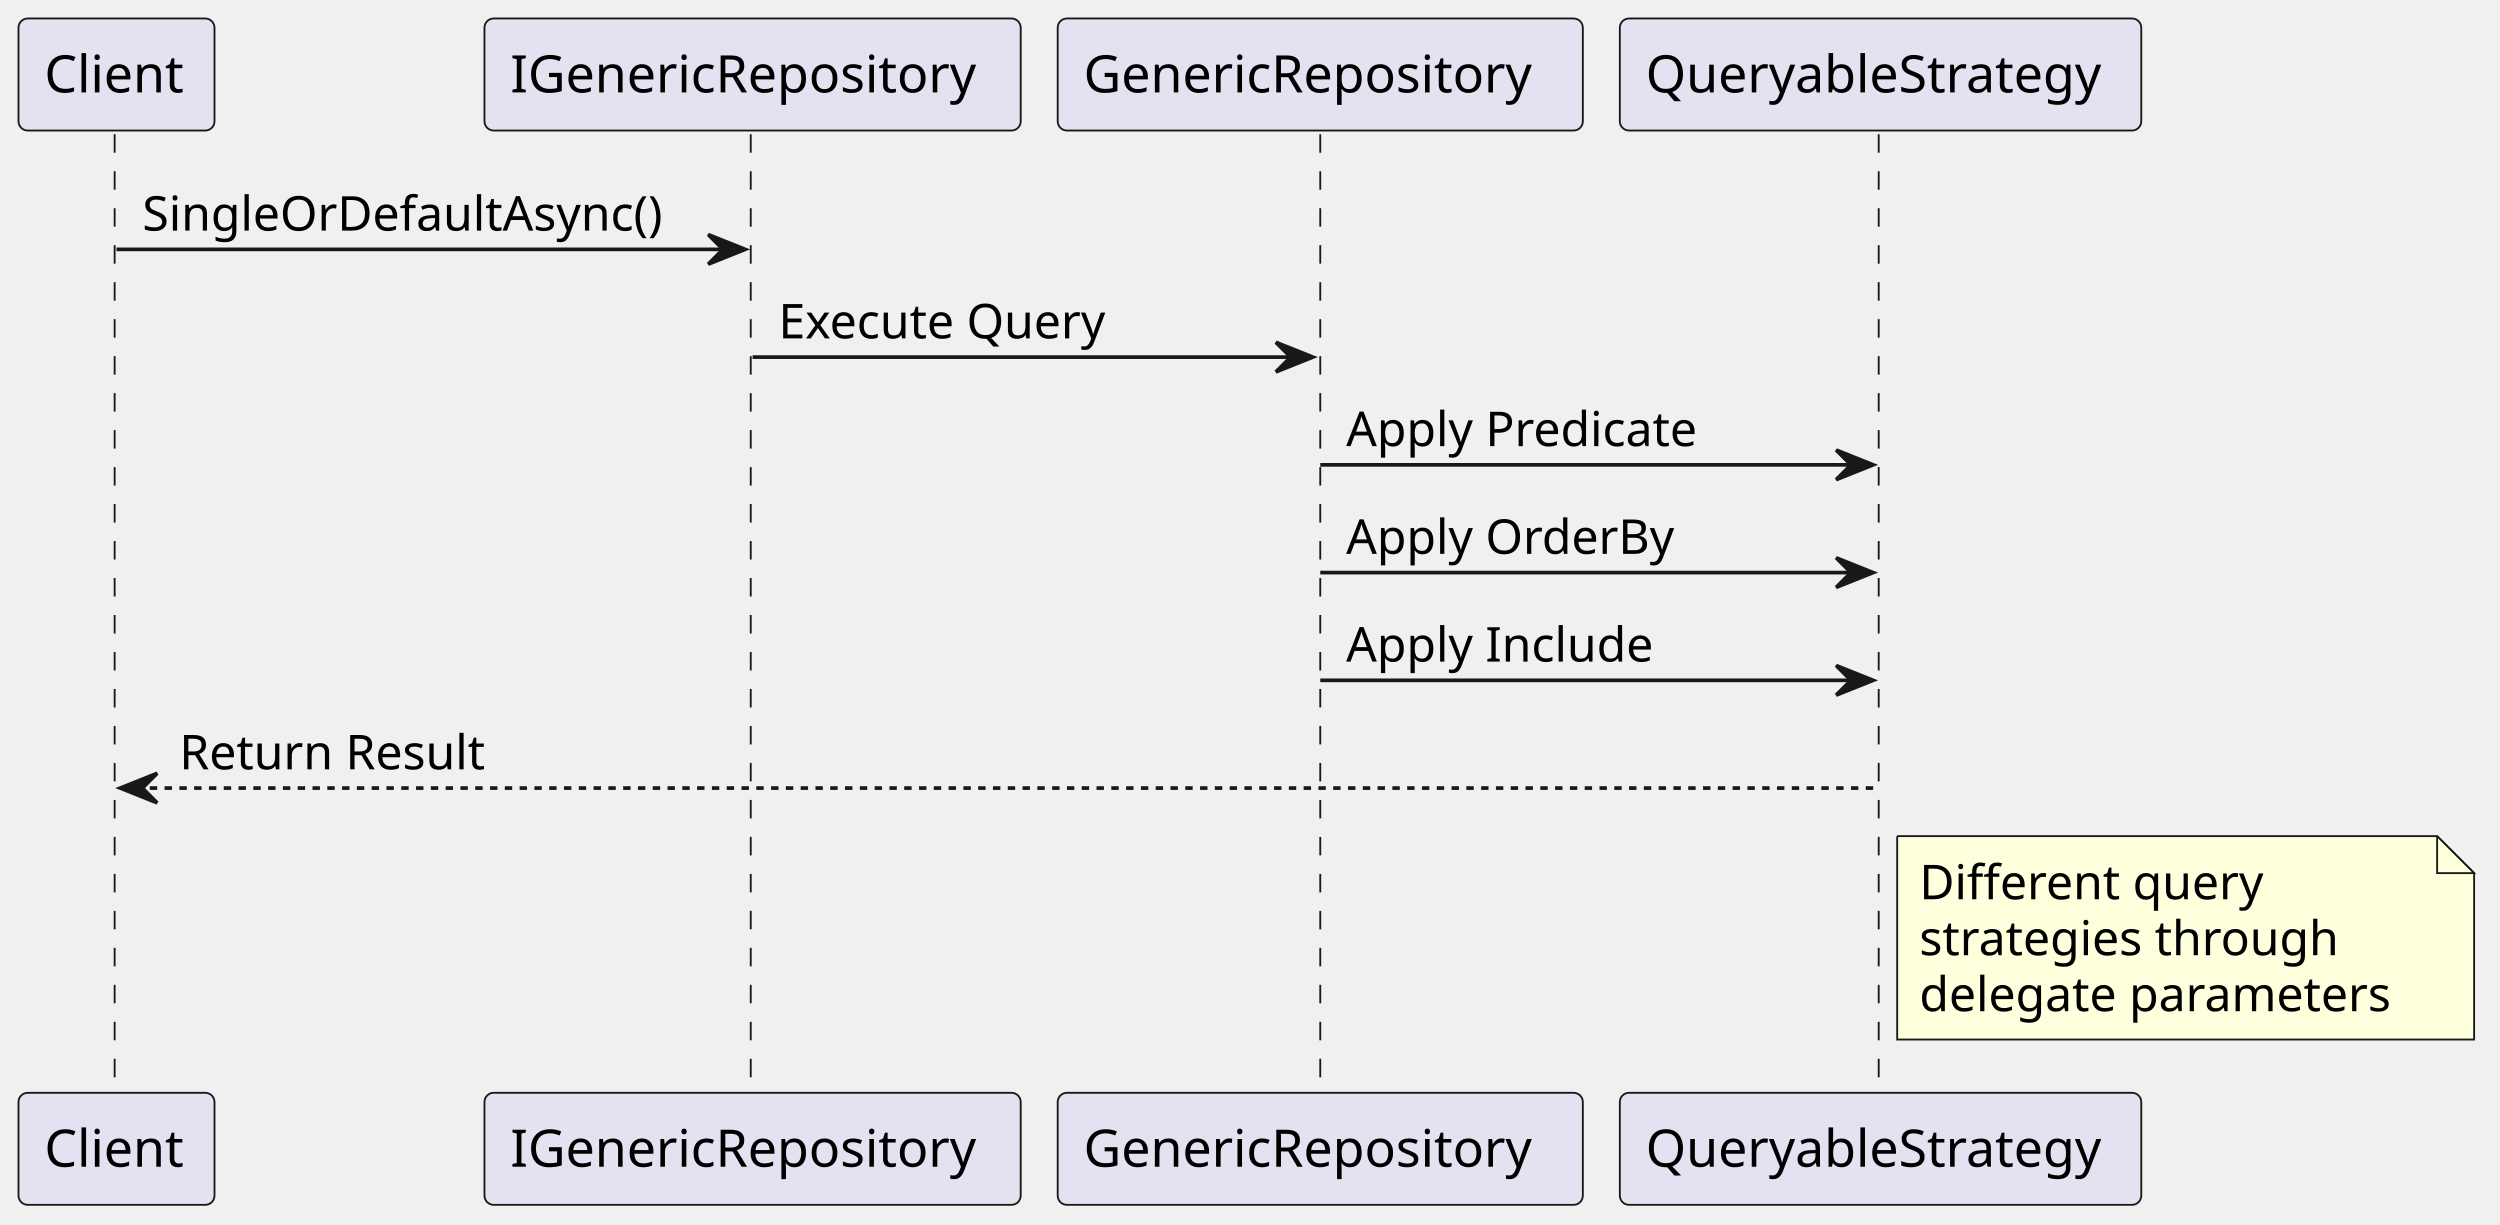
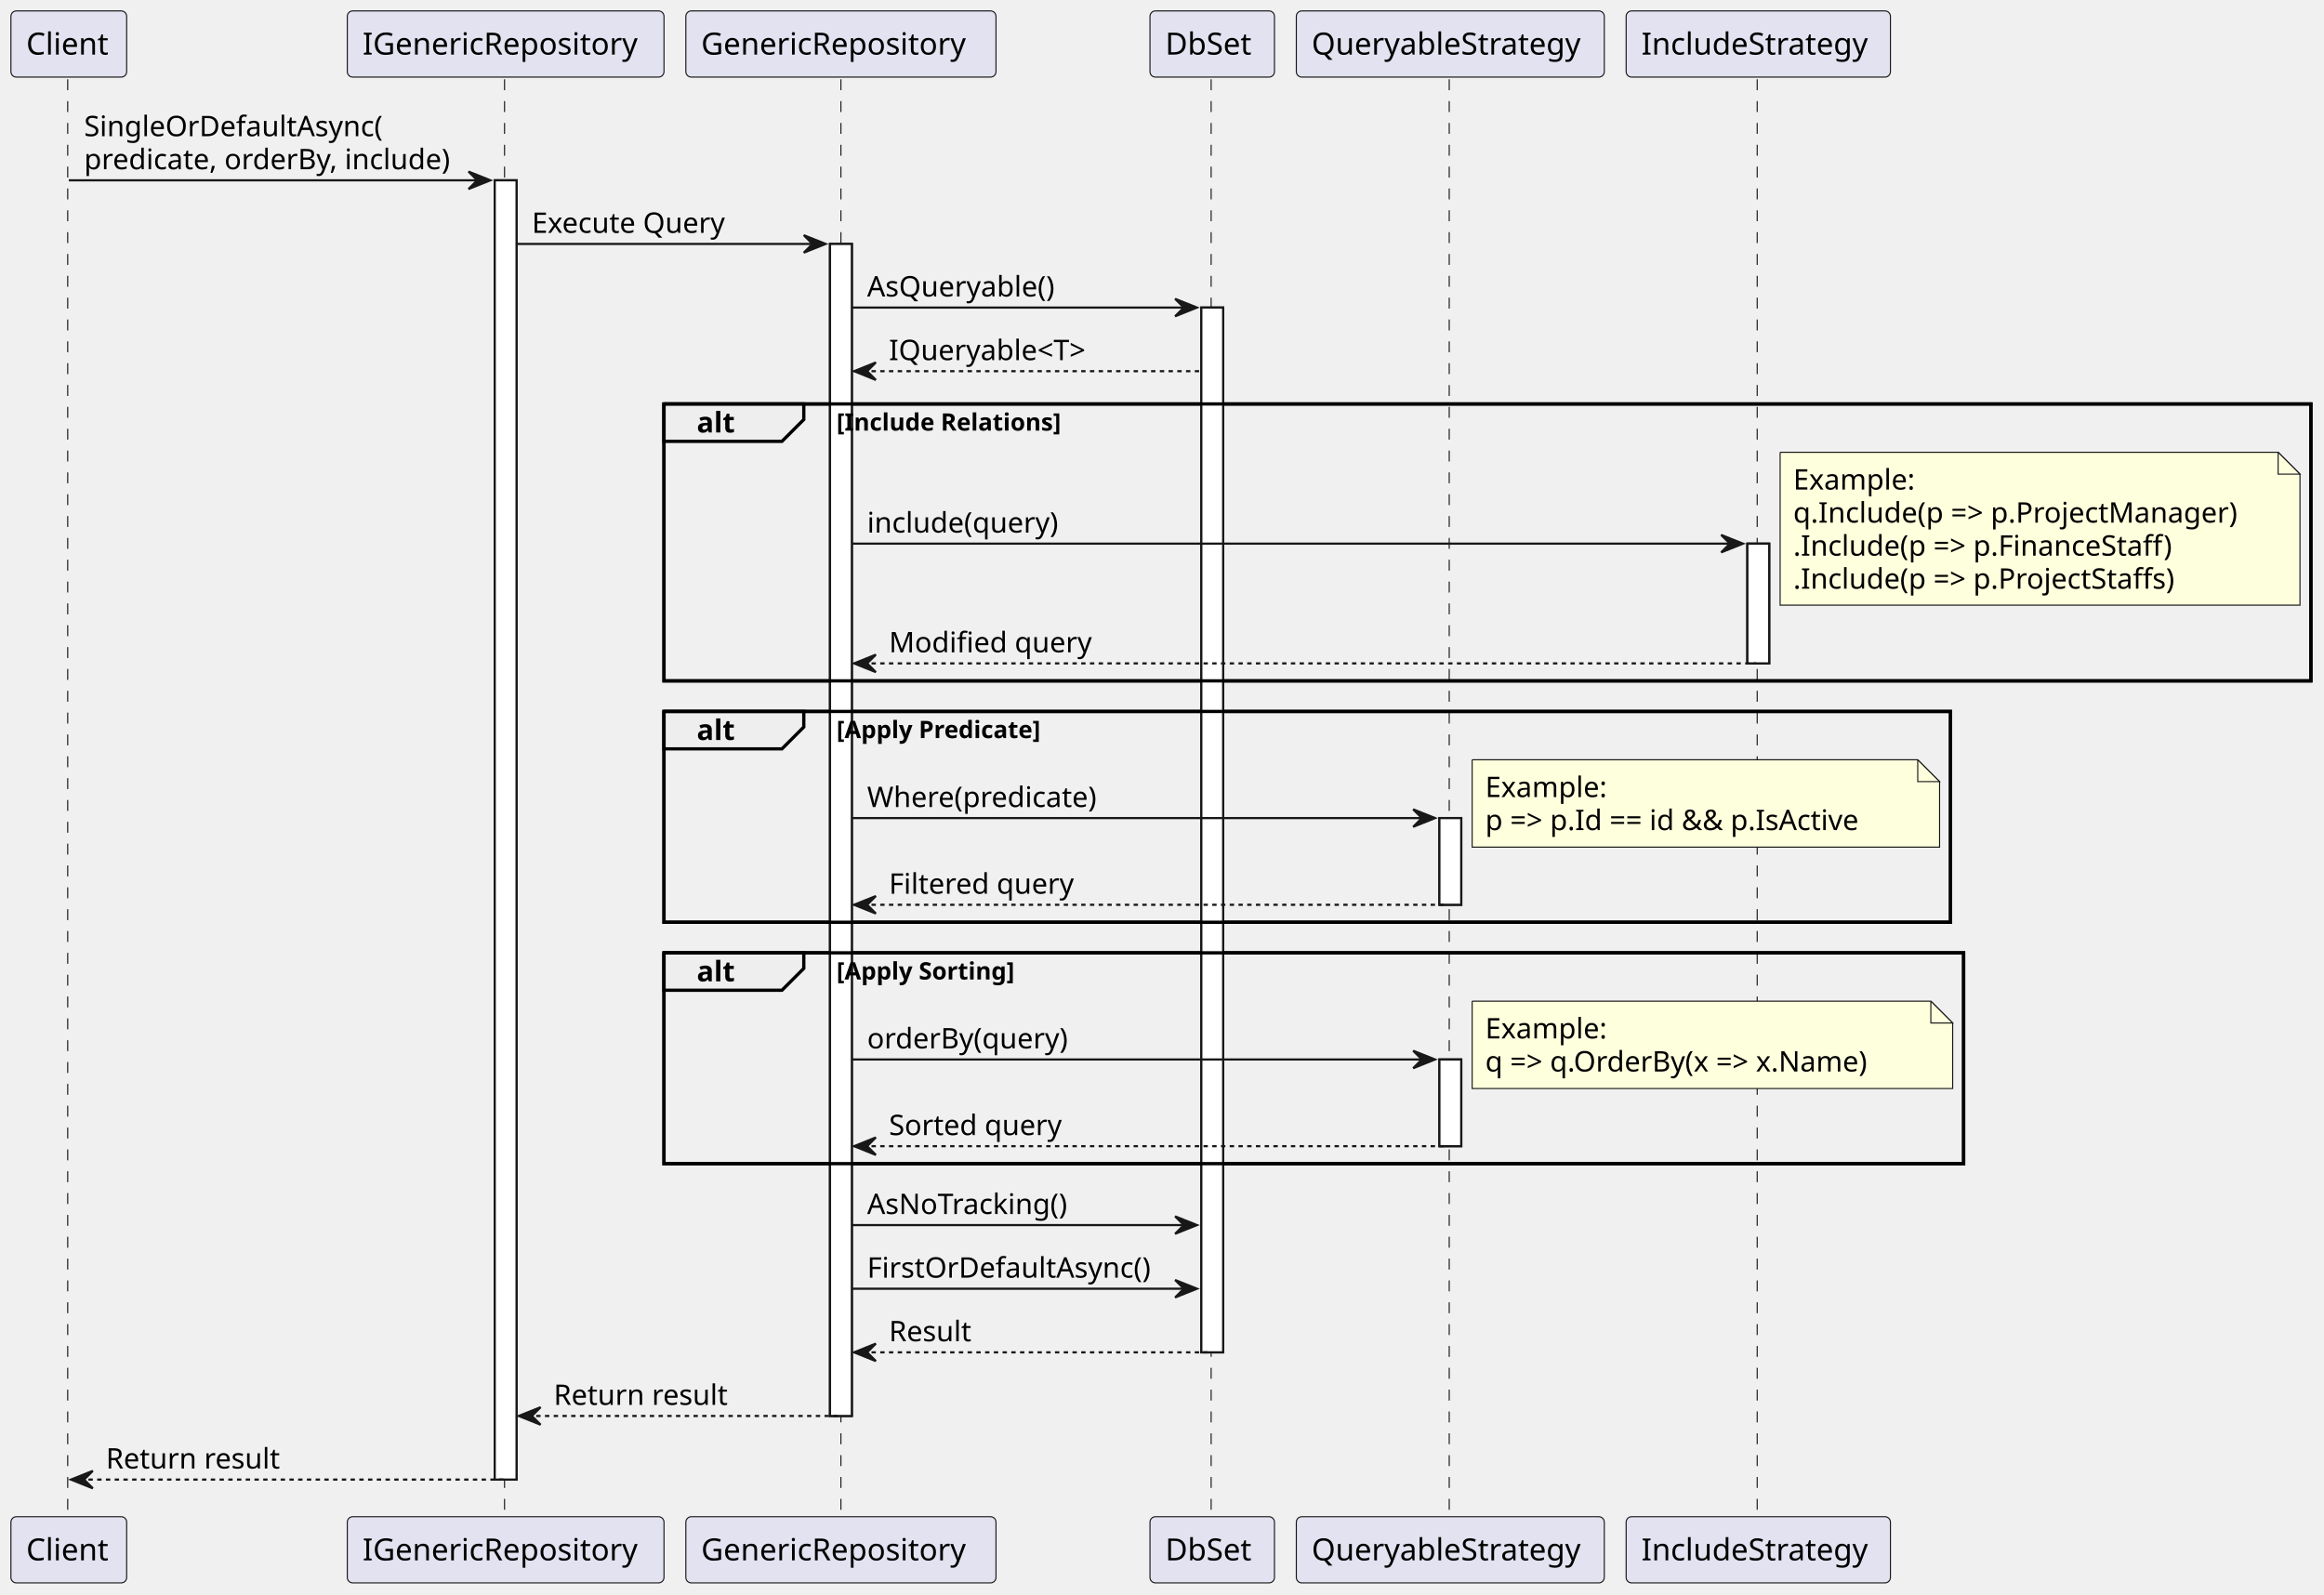
- <svg xmlns="http://www.w3.org/2000/svg" contentStyleType="text/css" height="331px" preserveAspectRatio="none" style="width:676px;height:331px;background:#FFFFFF;" version="1.1" viewBox="0 0 676 331" width="676px" zoomAndPan="magnify">
+ <svg xmlns="http://www.w3.org/2000/svg" contentStyleType="text/css" height="730px" preserveAspectRatio="none" style="width:1064px;height:730px;background:#FFFFFF;" version="1.1" viewBox="0 0 1064 730" width="1064px" zoomAndPan="magnify">
  <defs />
  <g>
-     <line style="stroke:#181818;stroke-width:0.5;stroke-dasharray:5.0,5.0;" x1="31" x2="31" y1="36.297" y2="296.492" />
-     <line style="stroke:#181818;stroke-width:0.5;stroke-dasharray:5.0,5.0;" x1="203" x2="203" y1="36.297" y2="296.492" />
-     <line style="stroke:#181818;stroke-width:0.5;stroke-dasharray:5.0,5.0;" x1="357" x2="357" y1="36.297" y2="296.492" />
-     <line style="stroke:#181818;stroke-width:0.5;stroke-dasharray:5.0,5.0;" x1="508" x2="508" y1="36.297" y2="296.492" />
+     <rect fill="#FFFFFF" height="594.922" style="stroke:#181818;stroke-width:1.0;" width="10" x="226.5" y="82.562" />
+     <rect fill="#FFFFFF" height="536.656" style="stroke:#181818;stroke-width:1.0;" width="10" x="380" y="111.695" />
+     <rect fill="#FFFFFF" height="478.391" style="stroke:#181818;stroke-width:1.0;" width="10" x="550" y="140.828" />
+     <rect fill="#FFFFFF" height="39.699" style="stroke:#181818;stroke-width:1.0;" width="10" x="659" y="374.59" />
+     <rect fill="#FFFFFF" height="39.699" style="stroke:#181818;stroke-width:1.0;" width="10" x="659" y="485.121" />
+     <rect fill="#FFFFFF" height="54.832" style="stroke:#181818;stroke-width:1.0;" width="10" x="800" y="248.926" />
+     <rect fill="none" height="126.797" style="stroke:#000000;stroke-width:1.5;" width="754" x="304" y="184.961" />
+     <rect fill="none" height="96.531" style="stroke:#000000;stroke-width:1.5;" width="589" x="304" y="325.758" />
+     <rect fill="none" height="96.531" style="stroke:#000000;stroke-width:1.5;" width="595" x="304" y="436.289" />
+     <line style="stroke:#181818;stroke-width:0.5;stroke-dasharray:5.0,5.0;" x1="31" x2="31" y1="36.297" y2="695.484" />
+     <line style="stroke:#181818;stroke-width:0.5;stroke-dasharray:5.0,5.0;" x1="231" x2="231" y1="36.297" y2="695.484" />
+     <line style="stroke:#181818;stroke-width:0.5;stroke-dasharray:5.0,5.0;" x1="385" x2="385" y1="36.297" y2="695.484" />
+     <line style="stroke:#181818;stroke-width:0.5;stroke-dasharray:5.0,5.0;" x1="554.5" x2="554.5" y1="36.297" y2="695.484" />
+     <line style="stroke:#181818;stroke-width:0.5;stroke-dasharray:5.0,5.0;" x1="663.5" x2="663.5" y1="36.297" y2="695.484" />
+     <line style="stroke:#181818;stroke-width:0.5;stroke-dasharray:5.0,5.0;" x1="804.5" x2="804.5" y1="36.297" y2="695.484" />
    <rect fill="#E2E2F0" height="30.297" rx="2.5" ry="2.5" style="stroke:#181818;stroke-width:0.5;" width="53" x="5" y="5" />
    <text fill="#000000" font-family="sans-serif" font-size="14" lengthAdjust="spacing" textLength="39" x="12" y="24.995">Client</text>
-     <rect fill="#E2E2F0" height="30.297" rx="2.5" ry="2.5" style="stroke:#181818;stroke-width:0.5;" width="53" x="5" y="295.492" />
-     <text fill="#000000" font-family="sans-serif" font-size="14" lengthAdjust="spacing" textLength="39" x="12" y="315.487">Client</text>
-     <rect fill="#E2E2F0" height="30.297" rx="2.5" ry="2.5" style="stroke:#181818;stroke-width:0.5;" width="145" x="131" y="5" />
-     <text fill="#000000" font-family="sans-serif" font-size="14" lengthAdjust="spacing" textLength="131" x="138" y="24.995">IGenericRepository</text>
-     <rect fill="#E2E2F0" height="30.297" rx="2.5" ry="2.5" style="stroke:#181818;stroke-width:0.5;" width="145" x="131" y="295.492" />
-     <text fill="#000000" font-family="sans-serif" font-size="14" lengthAdjust="spacing" textLength="131" x="138" y="315.487">IGenericRepository</text>
-     <rect fill="#E2E2F0" height="30.297" rx="2.5" ry="2.5" style="stroke:#181818;stroke-width:0.5;" width="142" x="286" y="5" />
-     <text fill="#000000" font-family="sans-serif" font-size="14" lengthAdjust="spacing" textLength="128" x="293" y="24.995">GenericRepository</text>
-     <rect fill="#E2E2F0" height="30.297" rx="2.5" ry="2.5" style="stroke:#181818;stroke-width:0.5;" width="142" x="286" y="295.492" />
-     <text fill="#000000" font-family="sans-serif" font-size="14" lengthAdjust="spacing" textLength="128" x="293" y="315.487">GenericRepository</text>
-     <rect fill="#E2E2F0" height="30.297" rx="2.5" ry="2.5" style="stroke:#181818;stroke-width:0.5;" width="141" x="438" y="5" />
-     <text fill="#000000" font-family="sans-serif" font-size="14" lengthAdjust="spacing" textLength="127" x="445" y="24.995">QueryableStrategy</text>
-     <rect fill="#E2E2F0" height="30.297" rx="2.5" ry="2.5" style="stroke:#181818;stroke-width:0.5;" width="141" x="438" y="295.492" />
-     <text fill="#000000" font-family="sans-serif" font-size="14" lengthAdjust="spacing" textLength="127" x="445" y="315.487">QueryableStrategy</text>
-     <polygon fill="#181818" points="191.5,63.43,201.5,67.43,191.5,71.43,195.5,67.43" style="stroke:#181818;stroke-width:1.0;" />
-     <line style="stroke:#181818;stroke-width:1.0;" x1="31.5" x2="197.5" y1="67.43" y2="67.43" />
-     <text fill="#000000" font-family="sans-serif" font-size="13" lengthAdjust="spacing" textLength="148" x="38.5" y="62.364">SingleOrDefaultAsync()</text>
-     <polygon fill="#181818" points="345,92.562,355,96.562,345,100.562,349,96.562" style="stroke:#181818;stroke-width:1.0;" />
-     <line style="stroke:#181818;stroke-width:1.0;" x1="203.5" x2="351" y1="96.562" y2="96.562" />
-     <text fill="#000000" font-family="sans-serif" font-size="13" lengthAdjust="spacing" textLength="93" x="210.5" y="91.497">Execute Query</text>
-     <polygon fill="#181818" points="496.5,121.695,506.5,125.695,496.5,129.695,500.5,125.695" style="stroke:#181818;stroke-width:1.0;" />
-     <line style="stroke:#181818;stroke-width:1.0;" x1="357" x2="502.5" y1="125.695" y2="125.695" />
-     <text fill="#000000" font-family="sans-serif" font-size="13" lengthAdjust="spacing" textLength="99" x="364" y="120.629">Apply Predicate</text>
-     <polygon fill="#181818" points="496.5,150.828,506.5,154.828,496.5,158.828,500.5,154.828" style="stroke:#181818;stroke-width:1.0;" />
-     <line style="stroke:#181818;stroke-width:1.0;" x1="357" x2="502.5" y1="154.828" y2="154.828" />
-     <text fill="#000000" font-family="sans-serif" font-size="13" lengthAdjust="spacing" textLength="91" x="364" y="149.762">Apply OrderBy</text>
-     <polygon fill="#181818" points="496.5,179.961,506.5,183.961,496.5,187.961,500.5,183.961" style="stroke:#181818;stroke-width:1.0;" />
-     <line style="stroke:#181818;stroke-width:1.0;" x1="357" x2="502.5" y1="183.961" y2="183.961" />
-     <text fill="#000000" font-family="sans-serif" font-size="13" lengthAdjust="spacing" textLength="84" x="364" y="178.895">Apply Include</text>
-     <polygon fill="#181818" points="42.5,209.094,32.5,213.094,42.5,217.094,38.5,213.094" style="stroke:#181818;stroke-width:1.0;" />
-     <line style="stroke:#181818;stroke-width:1.0;stroke-dasharray:2.0,2.0;" x1="36.5" x2="507.5" y1="213.094" y2="213.094" />
-     <text fill="#000000" font-family="sans-serif" font-size="13" lengthAdjust="spacing" textLength="85" x="48.5" y="208.028">Return Result</text>
-     <path d="M513,226.094 L513,281.094 L669,281.094 L669,236.094 L659,226.094 L513,226.094 " fill="#FEFFDD" style="stroke:#181818;stroke-width:0.5;" />
-     <path d="M659,226.094 L659,236.094 L669,236.094 L659,226.094 " fill="#FEFFDD" style="stroke:#181818;stroke-width:0.5;" />
-     <text fill="#000000" font-family="sans-serif" font-size="13" lengthAdjust="spacing" textLength="95" x="519" y="243.161">Different query</text>
-     <text fill="#000000" font-family="sans-serif" font-size="13" lengthAdjust="spacing" textLength="118" x="519" y="258.293">strategies through</text>
-     <text fill="#000000" font-family="sans-serif" font-size="13" lengthAdjust="spacing" textLength="135" x="519" y="273.426">delegate parameters</text>
+     <rect fill="#E2E2F0" height="30.297" rx="2.5" ry="2.5" style="stroke:#181818;stroke-width:0.5;" width="53" x="5" y="694.484" />
+     <text fill="#000000" font-family="sans-serif" font-size="14" lengthAdjust="spacing" textLength="39" x="12" y="714.48">Client</text>
+     <rect fill="#E2E2F0" height="30.297" rx="2.5" ry="2.5" style="stroke:#181818;stroke-width:0.5;" width="145" x="159" y="5" />
+     <text fill="#000000" font-family="sans-serif" font-size="14" lengthAdjust="spacing" textLength="131" x="166" y="24.995">IGenericRepository</text>
+     <rect fill="#E2E2F0" height="30.297" rx="2.5" ry="2.5" style="stroke:#181818;stroke-width:0.5;" width="145" x="159" y="694.484" />
+     <text fill="#000000" font-family="sans-serif" font-size="14" lengthAdjust="spacing" textLength="131" x="166" y="714.48">IGenericRepository</text>
+     <rect fill="#E2E2F0" height="30.297" rx="2.5" ry="2.5" style="stroke:#181818;stroke-width:0.5;" width="142" x="314" y="5" />
+     <text fill="#000000" font-family="sans-serif" font-size="14" lengthAdjust="spacing" textLength="128" x="321" y="24.995">GenericRepository</text>
+     <rect fill="#E2E2F0" height="30.297" rx="2.5" ry="2.5" style="stroke:#181818;stroke-width:0.5;" width="142" x="314" y="694.484" />
+     <text fill="#000000" font-family="sans-serif" font-size="14" lengthAdjust="spacing" textLength="128" x="321" y="714.48">GenericRepository</text>
+     <rect fill="#E2E2F0" height="30.297" rx="2.5" ry="2.5" style="stroke:#181818;stroke-width:0.5;" width="57" x="526.5" y="5" />
+     <text fill="#000000" font-family="sans-serif" font-size="14" lengthAdjust="spacing" textLength="43" x="533.5" y="24.995">DbSet</text>
+     <rect fill="#E2E2F0" height="30.297" rx="2.5" ry="2.5" style="stroke:#181818;stroke-width:0.5;" width="57" x="526.5" y="694.484" />
+     <text fill="#000000" font-family="sans-serif" font-size="14" lengthAdjust="spacing" textLength="43" x="533.5" y="714.48">DbSet</text>
+     <rect fill="#E2E2F0" height="30.297" rx="2.5" ry="2.5" style="stroke:#181818;stroke-width:0.5;" width="141" x="593.5" y="5" />
+     <text fill="#000000" font-family="sans-serif" font-size="14" lengthAdjust="spacing" textLength="127" x="600.5" y="24.995">QueryableStrategy</text>
+     <rect fill="#E2E2F0" height="30.297" rx="2.5" ry="2.5" style="stroke:#181818;stroke-width:0.5;" width="141" x="593.5" y="694.484" />
+     <text fill="#000000" font-family="sans-serif" font-size="14" lengthAdjust="spacing" textLength="127" x="600.5" y="714.48">QueryableStrategy</text>
+     <rect fill="#E2E2F0" height="30.297" rx="2.5" ry="2.5" style="stroke:#181818;stroke-width:0.5;" width="121" x="744.5" y="5" />
+     <text fill="#000000" font-family="sans-serif" font-size="14" lengthAdjust="spacing" textLength="107" x="751.5" y="24.995">IncludeStrategy</text>
+     <rect fill="#E2E2F0" height="30.297" rx="2.5" ry="2.5" style="stroke:#181818;stroke-width:0.5;" width="121" x="744.5" y="694.484" />
+     <text fill="#000000" font-family="sans-serif" font-size="14" lengthAdjust="spacing" textLength="107" x="751.5" y="714.48">IncludeStrategy</text>
+     <rect fill="#FFFFFF" height="594.922" style="stroke:#181818;stroke-width:1.0;" width="10" x="226.5" y="82.562" />
+     <rect fill="#FFFFFF" height="536.656" style="stroke:#181818;stroke-width:1.0;" width="10" x="380" y="111.695" />
+     <rect fill="#FFFFFF" height="478.391" style="stroke:#181818;stroke-width:1.0;" width="10" x="550" y="140.828" />
+     <rect fill="#FFFFFF" height="39.699" style="stroke:#181818;stroke-width:1.0;" width="10" x="659" y="374.59" />
+     <rect fill="#FFFFFF" height="39.699" style="stroke:#181818;stroke-width:1.0;" width="10" x="659" y="485.121" />
+     <rect fill="#FFFFFF" height="54.832" style="stroke:#181818;stroke-width:1.0;" width="10" x="800" y="248.926" />
+     <polygon fill="#181818" points="214.5,78.562,224.5,82.562,214.5,86.562,218.5,82.562" style="stroke:#181818;stroke-width:1.0;" />
+     <line style="stroke:#181818;stroke-width:1.0;" x1="31.5" x2="220.5" y1="82.562" y2="82.562" />
+     <text fill="#000000" font-family="sans-serif" font-size="13" lengthAdjust="spacing" textLength="143" x="38.5" y="62.364">SingleOrDefaultAsync(</text>
+     <text fill="#000000" font-family="sans-serif" font-size="13" lengthAdjust="spacing" textLength="176" x="38.5" y="77.497">predicate, orderBy, include)</text>
+     <polygon fill="#181818" points="368,107.695,378,111.695,368,115.695,372,111.695" style="stroke:#181818;stroke-width:1.0;" />
+     <line style="stroke:#181818;stroke-width:1.0;" x1="236.5" x2="374" y1="111.695" y2="111.695" />
+     <text fill="#000000" font-family="sans-serif" font-size="13" lengthAdjust="spacing" textLength="93" x="243.5" y="106.629">Execute Query</text>
+     <polygon fill="#181818" points="538,136.828,548,140.828,538,144.828,542,140.828" style="stroke:#181818;stroke-width:1.0;" />
+     <line style="stroke:#181818;stroke-width:1.0;" x1="390" x2="544" y1="140.828" y2="140.828" />
+     <text fill="#000000" font-family="sans-serif" font-size="13" lengthAdjust="spacing" textLength="91" x="397" y="135.762">AsQueryable()</text>
+     <polygon fill="#181818" points="401,165.961,391,169.961,401,173.961,397,169.961" style="stroke:#181818;stroke-width:1.0;" />
+     <line style="stroke:#181818;stroke-width:1.0;stroke-dasharray:2.0,2.0;" x1="395" x2="549" y1="169.961" y2="169.961" />
+     <text fill="#000000" font-family="sans-serif" font-size="13" lengthAdjust="spacing" textLength="97" x="407" y="164.895">IQueryable&lt;T&gt;</text>
+     <path d="M304,184.961 L368,184.961 L368,192.094 L358,202.094 L304,202.094 L304,184.961 " fill="#EEEEEE" style="stroke:#000000;stroke-width:1.5;" />
+     <rect fill="none" height="126.797" style="stroke:#000000;stroke-width:1.5;" width="754" x="304" y="184.961" />
+     <text fill="#000000" font-family="sans-serif" font-size="13" font-weight="bold" lengthAdjust="spacing" textLength="19" x="319" y="198.028">alt</text>
+     <text fill="#000000" font-family="sans-serif" font-size="11" font-weight="bold" lengthAdjust="spacing" textLength="121" x="383" y="197.171">[Include Relations]</text>
+     <polygon fill="#181818" points="788,244.926,798,248.926,788,252.926,792,248.926" style="stroke:#181818;stroke-width:1.0;" />
+     <line style="stroke:#181818;stroke-width:1.0;" x1="390" x2="794" y1="248.926" y2="248.926" />
+     <text fill="#000000" font-family="sans-serif" font-size="13" lengthAdjust="spacing" textLength="91" x="397" y="243.86">include(query)</text>
+     <path d="M815,207.094 L815,277.094 L1053,277.094 L1053,217.094 L1043,207.094 L815,207.094 " fill="#FEFFDD" style="stroke:#181818;stroke-width:0.5;" />
+     <path d="M1043,207.094 L1043,217.094 L1053,217.094 L1043,207.094 " fill="#FEFFDD" style="stroke:#181818;stroke-width:0.5;" />
+     <text fill="#000000" font-family="sans-serif" font-size="13" lengthAdjust="spacing" textLength="59" x="821" y="224.161">Example:</text>
+     <text fill="#000000" font-family="sans-serif" font-size="13" lengthAdjust="spacing" textLength="217" x="821" y="239.293">q.Include(p =&gt; p.ProjectManager)</text>
+     <text fill="#000000" font-family="sans-serif" font-size="13" lengthAdjust="spacing" textLength="188" x="821" y="254.426">.Include(p =&gt; p.FinanceStaff)</text>
+     <text fill="#000000" font-family="sans-serif" font-size="13" lengthAdjust="spacing" textLength="190" x="821" y="269.559">.Include(p =&gt; p.ProjectStaffs)</text>
+     <polygon fill="#181818" points="401,299.758,391,303.758,401,307.758,397,303.758" style="stroke:#181818;stroke-width:1.0;" />
+     <line style="stroke:#181818;stroke-width:1.0;stroke-dasharray:2.0,2.0;" x1="395" x2="804" y1="303.758" y2="303.758" />
+     <text fill="#000000" font-family="sans-serif" font-size="13" lengthAdjust="spacing" textLength="93" x="407" y="298.692">Modified query</text>
+     <path d="M304,325.758 L368,325.758 L368,332.891 L358,342.891 L304,342.891 L304,325.758 " fill="#EEEEEE" style="stroke:#000000;stroke-width:1.5;" />
+     <rect fill="none" height="96.531" style="stroke:#000000;stroke-width:1.5;" width="589" x="304" y="325.758" />
+     <text fill="#000000" font-family="sans-serif" font-size="13" font-weight="bold" lengthAdjust="spacing" textLength="19" x="319" y="338.825">alt</text>
+     <text fill="#000000" font-family="sans-serif" font-size="11" font-weight="bold" lengthAdjust="spacing" textLength="110" x="383" y="337.968">[Apply Predicate]</text>
+     <polygon fill="#181818" points="647,370.59,657,374.59,647,378.59,651,374.59" style="stroke:#181818;stroke-width:1.0;" />
+     <line style="stroke:#181818;stroke-width:1.0;" x1="390" x2="653" y1="374.59" y2="374.59" />
+     <text fill="#000000" font-family="sans-serif" font-size="13" lengthAdjust="spacing" textLength="110" x="397" y="369.524">Where(predicate)</text>
+     <path d="M674,347.891 L674,387.891 L888,387.891 L888,357.891 L878,347.891 L674,347.891 " fill="#FEFFDD" style="stroke:#181818;stroke-width:0.5;" />
+     <path d="M878,347.891 L878,357.891 L888,357.891 L878,347.891 " fill="#FEFFDD" style="stroke:#181818;stroke-width:0.5;" />
+     <text fill="#000000" font-family="sans-serif" font-size="13" lengthAdjust="spacing" textLength="59" x="680" y="364.957">Example:</text>
+     <text fill="#000000" font-family="sans-serif" font-size="13" lengthAdjust="spacing" textLength="193" x="680" y="380.09">p =&gt; p.Id == id &amp;&amp; p.IsActive</text>
+     <polygon fill="#181818" points="401,410.289,391,414.289,401,418.289,397,414.289" style="stroke:#181818;stroke-width:1.0;" />
+     <line style="stroke:#181818;stroke-width:1.0;stroke-dasharray:2.0,2.0;" x1="395" x2="663" y1="414.289" y2="414.289" />
+     <text fill="#000000" font-family="sans-serif" font-size="13" lengthAdjust="spacing" textLength="87" x="407" y="409.223">Filtered query</text>
+     <path d="M304,436.289 L368,436.289 L368,443.422 L358,453.422 L304,453.422 L304,436.289 " fill="#EEEEEE" style="stroke:#000000;stroke-width:1.5;" />
+     <rect fill="none" height="96.531" style="stroke:#000000;stroke-width:1.5;" width="595" x="304" y="436.289" />
+     <text fill="#000000" font-family="sans-serif" font-size="13" font-weight="bold" lengthAdjust="spacing" textLength="19" x="319" y="449.356">alt</text>
+     <text fill="#000000" font-family="sans-serif" font-size="11" font-weight="bold" lengthAdjust="spacing" textLength="95" x="383" y="448.5">[Apply Sorting]</text>
+     <polygon fill="#181818" points="647,481.121,657,485.121,647,489.121,651,485.121" style="stroke:#181818;stroke-width:1.0;" />
+     <line style="stroke:#181818;stroke-width:1.0;" x1="390" x2="653" y1="485.121" y2="485.121" />
+     <text fill="#000000" font-family="sans-serif" font-size="13" lengthAdjust="spacing" textLength="96" x="397" y="480.055">orderBy(query)</text>
+     <path d="M674,458.422 L674,498.422 L894,498.422 L894,468.422 L884,458.422 L674,458.422 " fill="#FEFFDD" style="stroke:#181818;stroke-width:0.5;" />
+     <path d="M884,458.422 L884,468.422 L894,468.422 L884,458.422 " fill="#FEFFDD" style="stroke:#181818;stroke-width:0.5;" />
+     <text fill="#000000" font-family="sans-serif" font-size="13" lengthAdjust="spacing" textLength="59" x="680" y="475.489">Example:</text>
+     <text fill="#000000" font-family="sans-serif" font-size="13" lengthAdjust="spacing" textLength="199" x="680" y="490.622">q =&gt; q.OrderBy(x =&gt; x.Name)</text>
+     <polygon fill="#181818" points="401,520.82,391,524.82,401,528.82,397,524.82" style="stroke:#181818;stroke-width:1.0;" />
+     <line style="stroke:#181818;stroke-width:1.0;stroke-dasharray:2.0,2.0;" x1="395" x2="663" y1="524.82" y2="524.82" />
+     <text fill="#000000" font-family="sans-serif" font-size="13" lengthAdjust="spacing" textLength="83" x="407" y="519.754">Sorted query</text>
+     <polygon fill="#181818" points="538,556.953,548,560.953,538,564.953,542,560.953" style="stroke:#181818;stroke-width:1.0;" />
+     <line style="stroke:#181818;stroke-width:1.0;" x1="390" x2="544" y1="560.953" y2="560.953" />
+     <text fill="#000000" font-family="sans-serif" font-size="13" lengthAdjust="spacing" textLength="97" x="397" y="555.887">AsNoTracking()</text>
+     <polygon fill="#181818" points="538,586.086,548,590.086,538,594.086,542,590.086" style="stroke:#181818;stroke-width:1.0;" />
+     <line style="stroke:#181818;stroke-width:1.0;" x1="390" x2="544" y1="590.086" y2="590.086" />
+     <text fill="#000000" font-family="sans-serif" font-size="13" lengthAdjust="spacing" textLength="136" x="397" y="585.02">FirstOrDefaultAsync()</text>
+     <polygon fill="#181818" points="401,615.219,391,619.219,401,623.219,397,619.219" style="stroke:#181818;stroke-width:1.0;" />
+     <line style="stroke:#181818;stroke-width:1.0;stroke-dasharray:2.0,2.0;" x1="395" x2="554" y1="619.219" y2="619.219" />
+     <text fill="#000000" font-family="sans-serif" font-size="13" lengthAdjust="spacing" textLength="39" x="407" y="614.153">Result</text>
+     <polygon fill="#181818" points="247.5,644.352,237.5,648.352,247.5,652.352,243.5,648.352" style="stroke:#181818;stroke-width:1.0;" />
+     <line style="stroke:#181818;stroke-width:1.0;stroke-dasharray:2.0,2.0;" x1="241.5" x2="384" y1="648.352" y2="648.352" />
+     <text fill="#000000" font-family="sans-serif" font-size="13" lengthAdjust="spacing" textLength="82" x="253.5" y="643.286">Return result</text>
+     <polygon fill="#181818" points="42.5,673.484,32.5,677.484,42.5,681.484,38.5,677.484" style="stroke:#181818;stroke-width:1.0;" />
+     <line style="stroke:#181818;stroke-width:1.0;stroke-dasharray:2.0,2.0;" x1="36.5" x2="230.5" y1="677.484" y2="677.484" />
+     <text fill="#000000" font-family="sans-serif" font-size="13" lengthAdjust="spacing" textLength="82" x="48.5" y="672.418">Return result</text>
  </g>
</svg>
